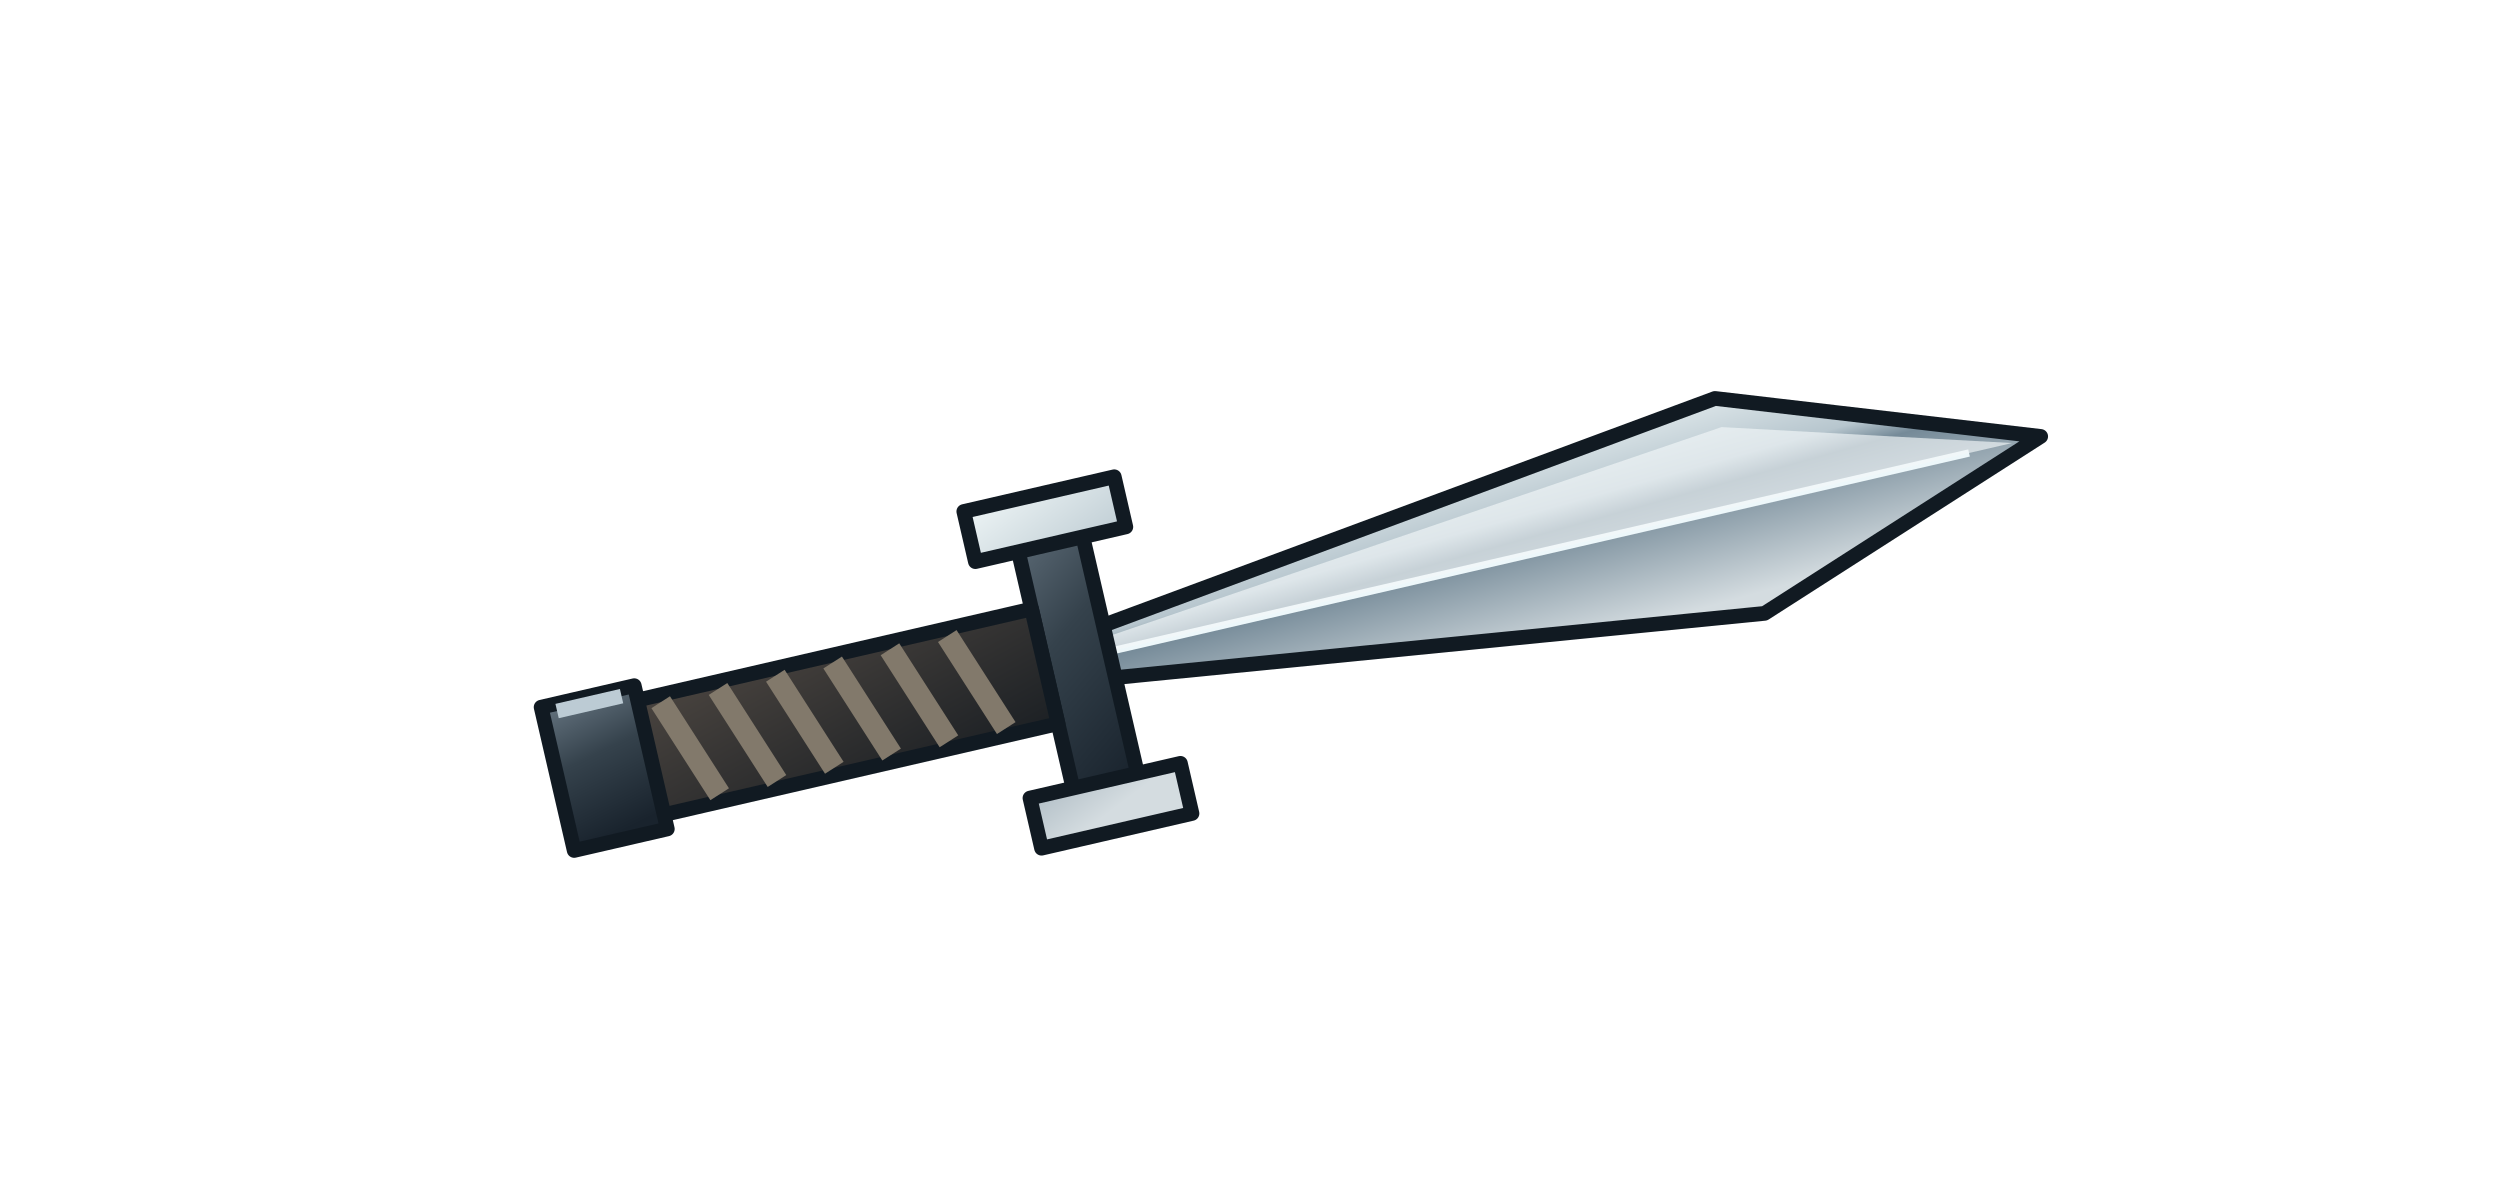
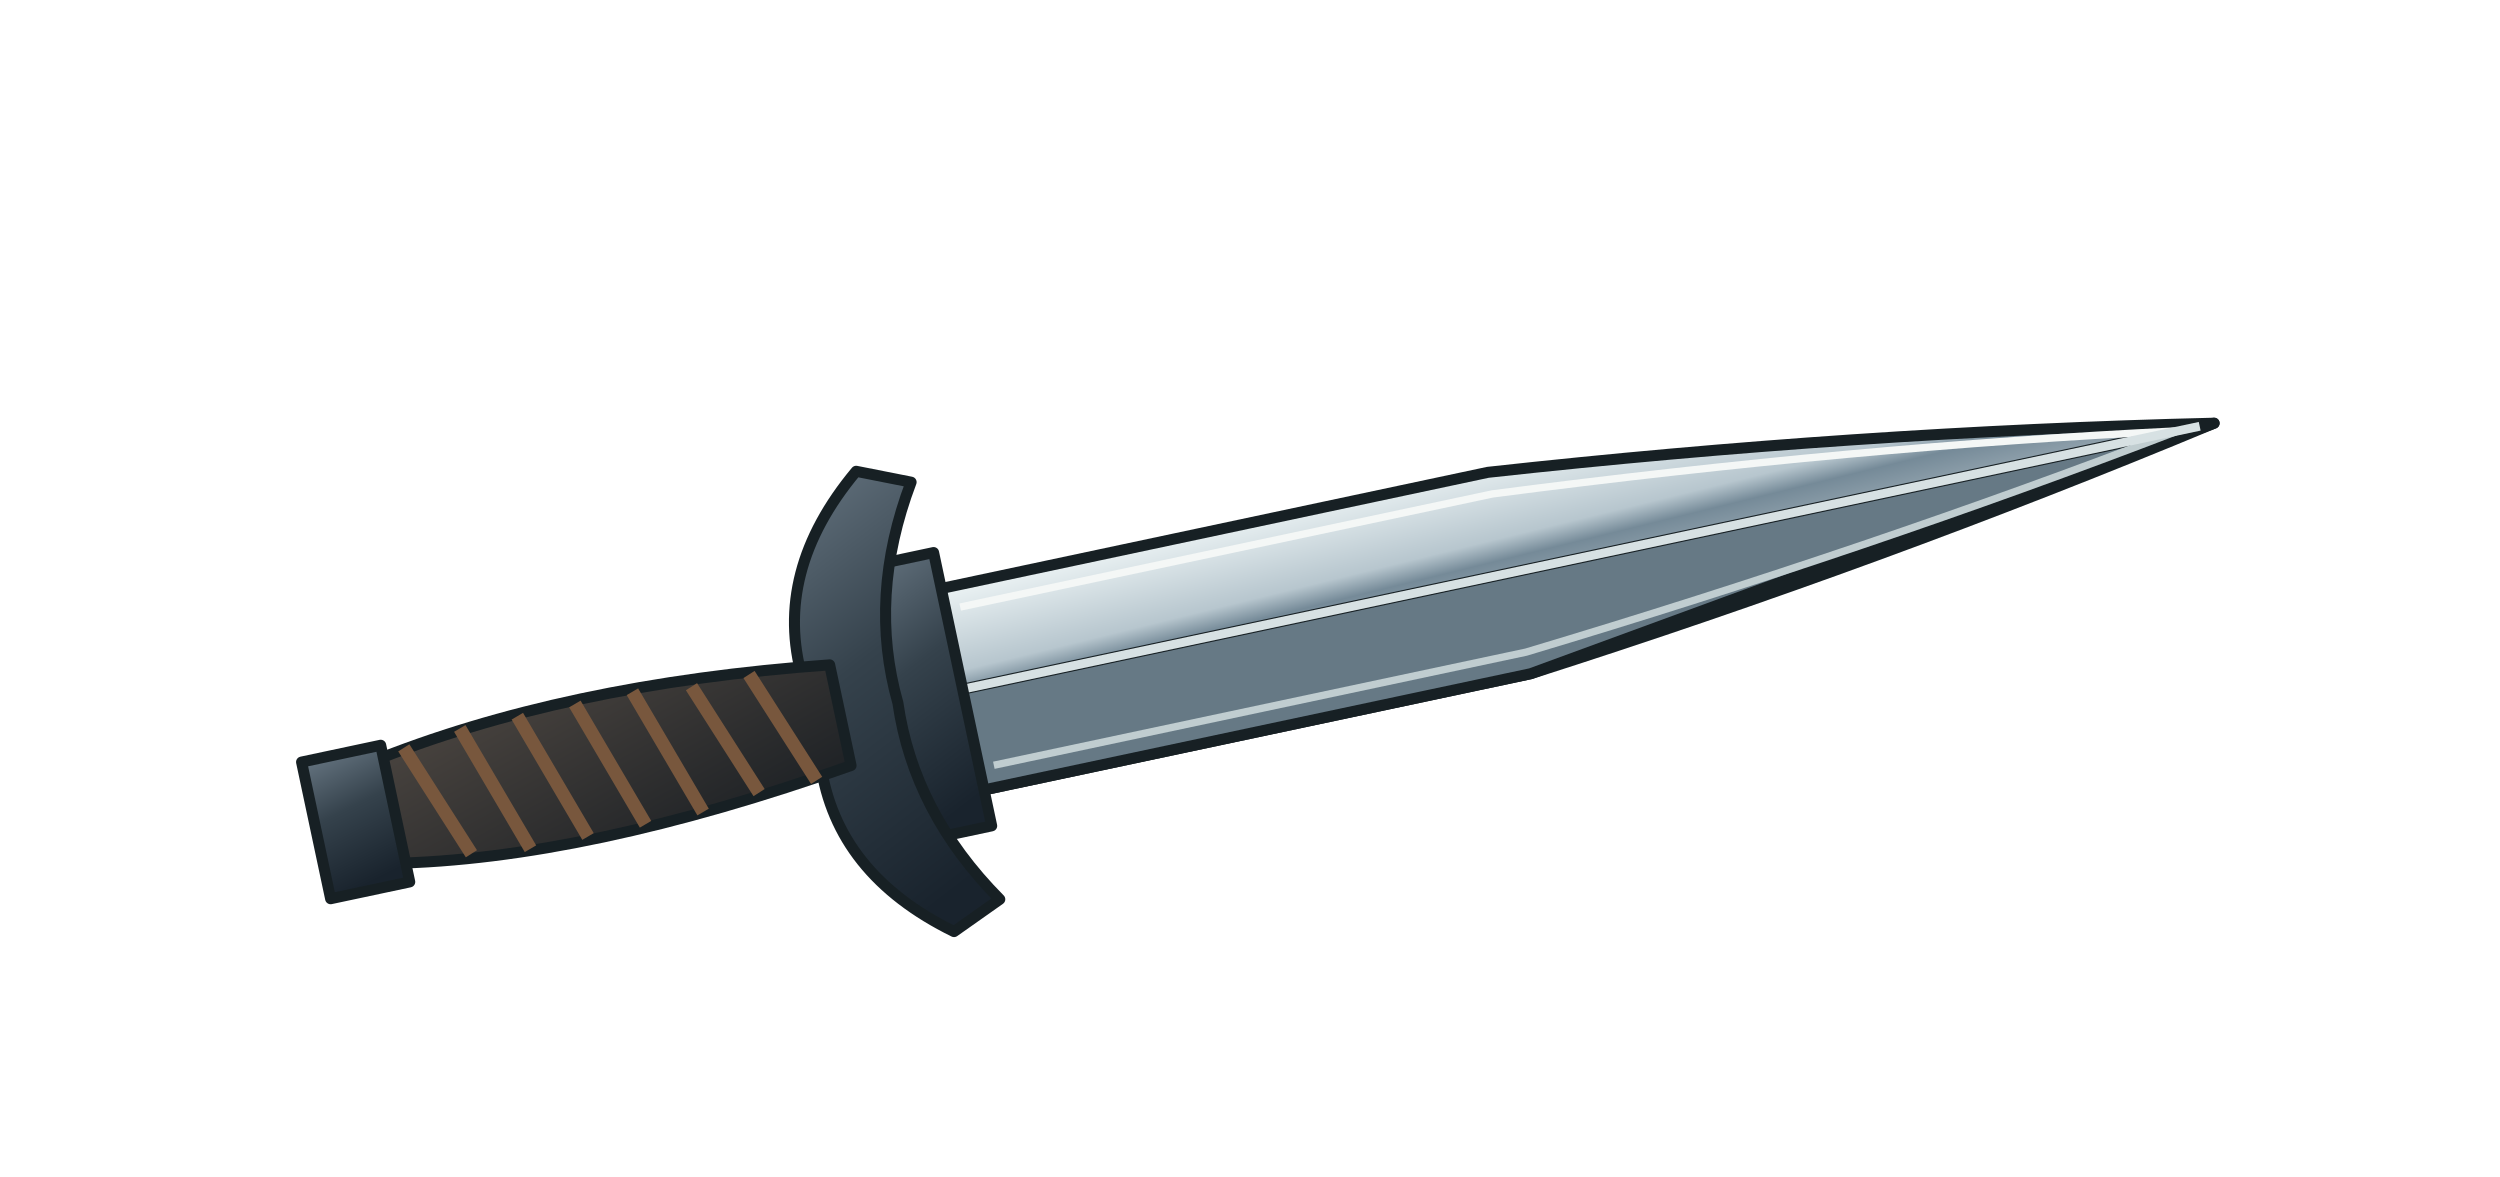
<svg xmlns="http://www.w3.org/2000/svg" viewBox="0 0 340 160" role="img" aria-label="dagger">
  <defs>
    <linearGradient id="steel" x2=".2" y2="1">
      <stop stop-color="#edf4f5" />
      <stop offset=".4" stop-color="#b7c6ce" />
      <stop offset=".5" stop-color="#758a98" />
      <stop offset="1" stop-color="#d4dce0" />
    </linearGradient>
    <linearGradient id="metal" x2=".15" y2="1">
      <stop stop-color="#657480" />
      <stop offset=".45" stop-color="#35424c" />
      <stop offset="1" stop-color="#19232d" />
    </linearGradient>
    <linearGradient id="grip" x2="1" y2="1">
      <stop stop-color="#4b4540" />
      <stop offset="1" stop-color="#1c2024" />
    </linearGradient>
  </defs>
-   <g transform="translate(50 26) rotate(-13 125 56)" stroke="#111a22" stroke-width="2" stroke-linejoin="round">
-     <path d="M95 54L188 42 230 57 188 72 95 60z" fill="url(#steel)" />
-     <path d="M97 57h123" stroke="#edf7fa" stroke-width="1" />
-     <path d="M100 55L188 46 226 57 100 57z" fill="#f3f8f9" stroke="none" opacity=".65" />
-     <path d="M91 35h9v45h-9z" fill="url(#metal)" />
-     <path d="M85 34h21v7H85zm0 40h21v7H85z" fill="url(#steel)" />
-     <path d="M32 49h59v16H32z" fill="url(#grip)" />
-     <path d="M39 50l5 14m3-14l5 14m3-14l5 14m3-14l5 14m3-14l5 14m3-14l5 14" stroke="#82796b" stroke-width="3" />
-     <path d="M23 47h13v20H23z" fill="url(#metal)" />
-     <path d="M25 48h9" stroke="#bccbd4" />
+   <g transform="translate(12 5) rotate(-12 160 80)" stroke="#172024" stroke-width="1.5" stroke-linejoin="round">
+     <path d="M114 66L194 66Q244 71 292 80Q244 89 194 94H114Z" fill="url(#steel)" />
+     <path d="M114 80H292L194 94H114Z" fill="#667985" />
+     <path d="M120 69H194Q244 73 287 80" fill="none" stroke="#f4f7f6" stroke-width="1" />
+     <path d="M120 91H194Q243 87 287 80" fill="none" stroke="#c0cdd0" stroke-width="1" />
+     <path d="M114 80H290" stroke="#d7e1e3" stroke-width="1.2" />
+     <path d="M106 61H118V99H106Z" fill="url(#metal)" />
+     <path d="M97 74Q96 59 110 48L117 51Q108 65 109 80Q108 95 117 109L110 112Q96 101 97 86Z" fill="url(#metal)" />
+     <path d="M37 73Q65 68 101 73V87Q63 92 37 87Z" fill="url(#grip)" />
+     <path d="M42 72L48 88M50 71L56 89M58 71L64 89M66 71L72 89M74 71L80 89M82 72L88 88M90 72L96 88" stroke="#78573d" stroke-width="1.8" />
+     <path d="M28 71H39V90H28Z" fill="url(#metal)" />
  </g>
</svg>
